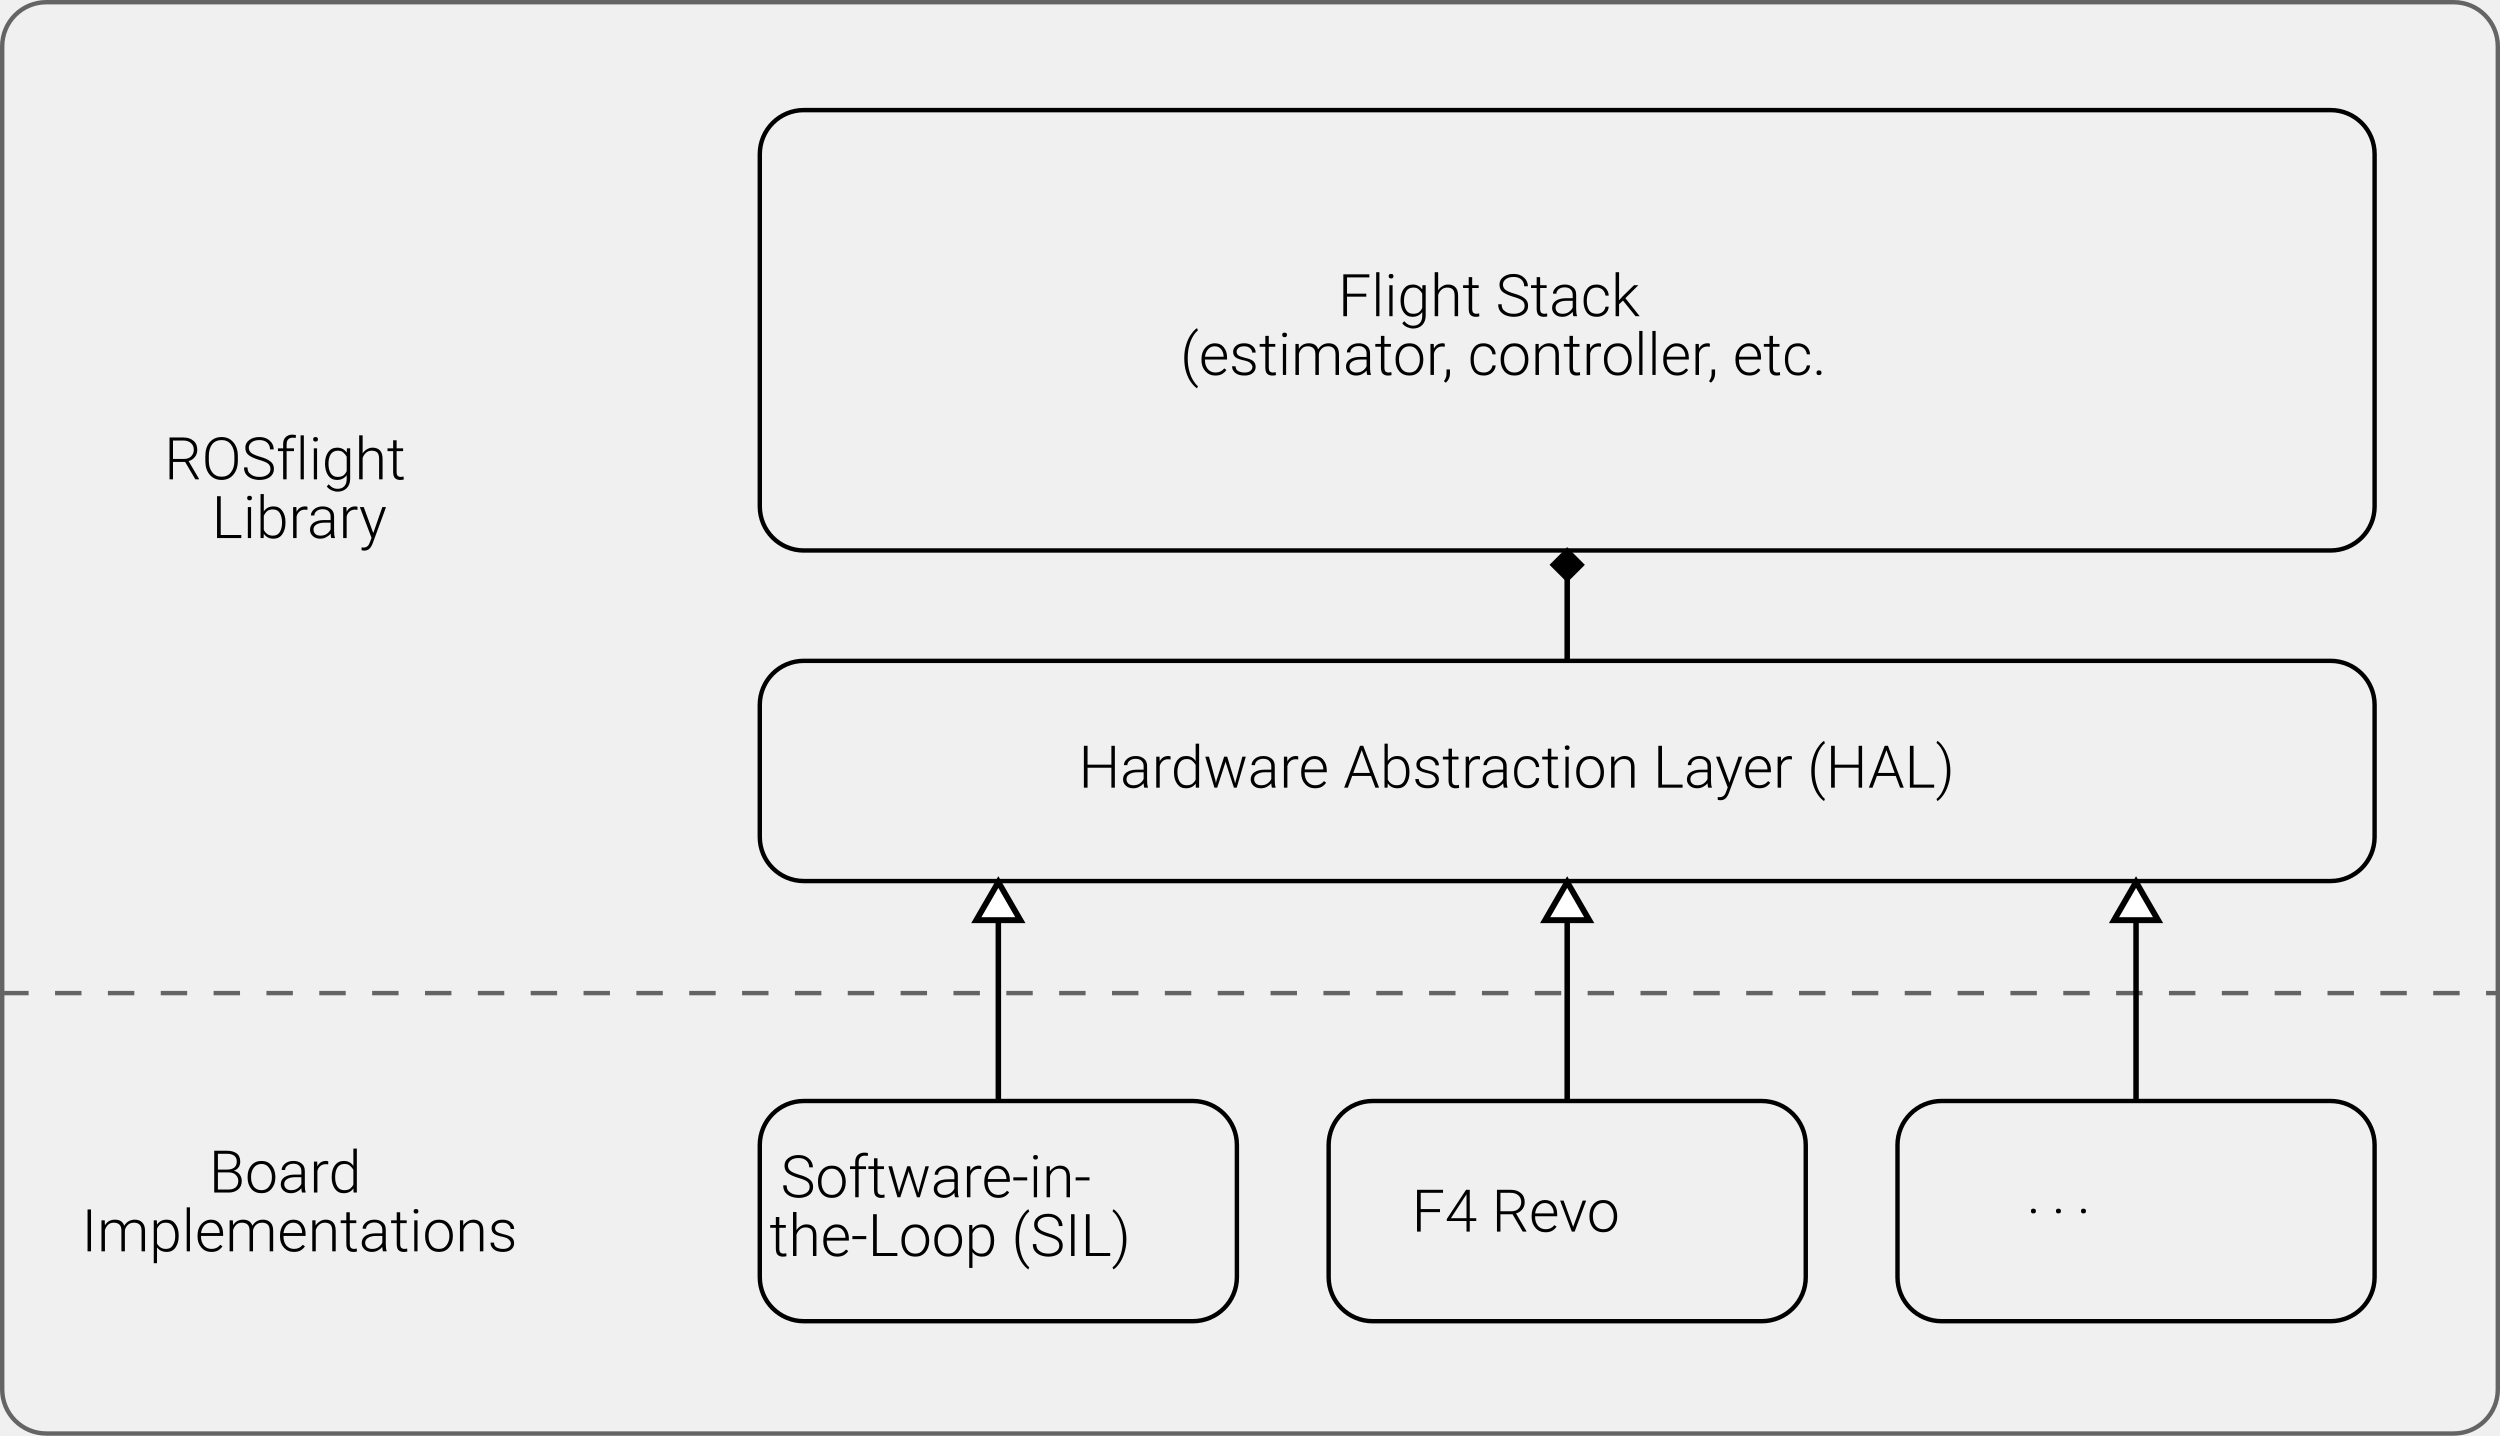
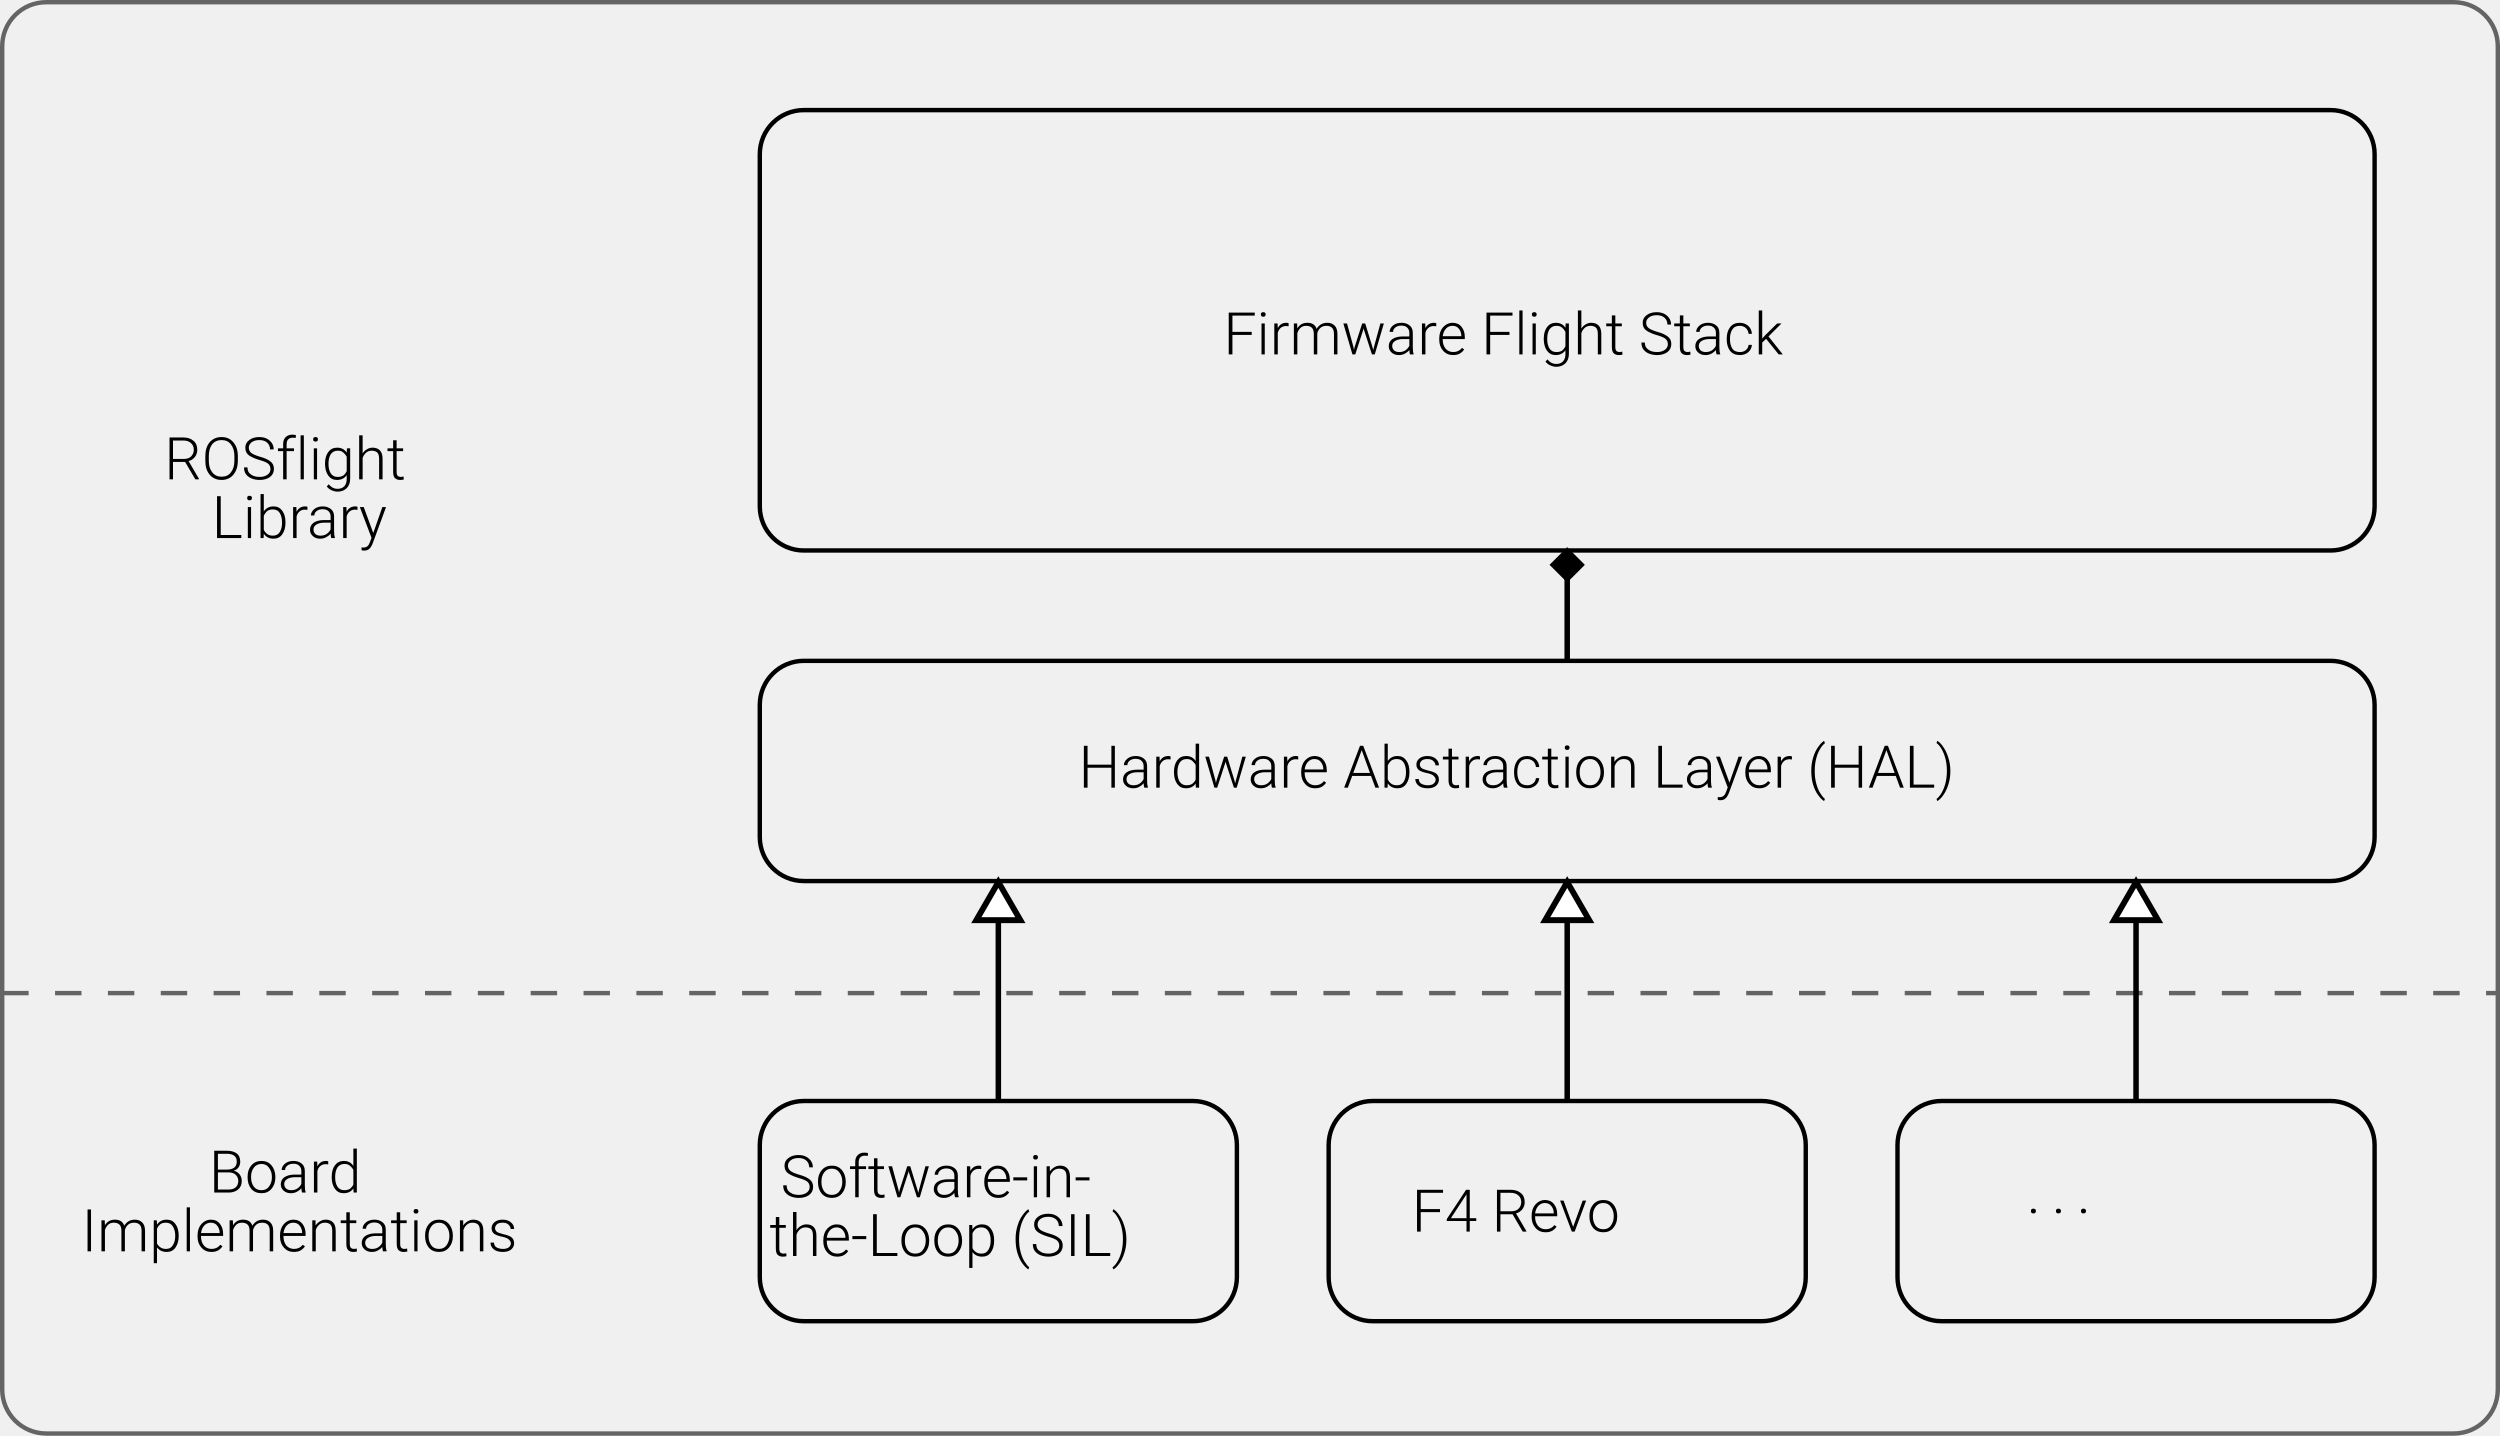
<svg xmlns="http://www.w3.org/2000/svg" width="681.2" height="391.2" viewBox="0 0 180.234 103.505" version="1.1" id="svg8">
  <defs id="defs2">
    <marker orient="auto" refY="0" refX="0" id="DiamondMend" style="overflow:visible">
      <path id="path1224" d="M 0,-7.071 -7.071,0 0,7.071 7.071,0 Z" style="fill:#000000;fill-opacity:1;fill-rule:evenodd;stroke:#000000;stroke-width:1pt;stroke-opacity:1" transform="matrix(0.4,0,0,0.4,-2.6,0)" />
    </marker>
    <marker orient="auto" refY="0" refX="0" id="DiamondMstart" style="overflow:visible">
      <path id="path1215" d="M 0,-7.071 -7.071,0 0,7.071 7.071,0 Z" style="fill:#000000;fill-opacity:1;fill-rule:evenodd;stroke:#000000;stroke-width:1pt;stroke-opacity:1" transform="matrix(0.4,0,0,0.4,2.6,0)" />
    </marker>
    <marker orient="auto" refY="0" refX="0" id="DiamondL" style="overflow:visible">
      <path id="path1203" d="M 0,-7.071 -7.071,0 0,7.071 7.071,0 Z" style="fill:#000000;fill-opacity:1;fill-rule:evenodd;stroke:#000000;stroke-width:1pt;stroke-opacity:1" transform="scale(0.8)" />
    </marker>
    <marker style="overflow:visible" id="marker1430" refX="0" refY="0" orient="auto">
      <path transform="matrix(0.8,0,0,0.8,-4.8,0)" style="fill:#ffffff;fill-rule:evenodd;stroke:#000000;stroke-width:1pt;stroke-opacity:1" d="M 5.77,0 -2.88,5 V -5 Z" id="path1428" />
    </marker>
    <marker style="overflow:visible" id="marker1408" refX="0" refY="0" orient="auto">
      <path transform="matrix(0.8,0,0,0.8,-4.8,0)" style="fill:#ffffff;fill-rule:evenodd;stroke:#000000;stroke-width:1pt;stroke-opacity:1" d="M 5.77,0 -2.88,5 V -5 Z" id="path1406" />
    </marker>
    <marker orient="auto" refY="0" refX="0" id="EmptyTriangleOutL" style="overflow:visible">
      <path id="path1284" d="M 5.77,0 -2.88,5 V -5 Z" style="fill:#ffffff;fill-rule:evenodd;stroke:#000000;stroke-width:1pt;stroke-opacity:1" transform="matrix(0.8,0,0,0.8,-4.8,0)" />
    </marker>
  </defs>
  <g id="layer1" transform="translate(-19.11803,-159.2579)">
    <text xml:space="preserve" style="font-style:normal;font-variant:normal;font-weight:300;font-stretch:normal;font-size:4.233px;line-height:1;font-family:Roboto;-inkscape-font-specification:'Roboto Light';text-align:center;letter-spacing:0px;word-spacing:0px;text-anchor:middle;fill:#000000;fill-opacity:1;stroke:none;stroke-width:0.265" x="43.278" y="193.812" id="text821">
      <tspan id="tspan819" x="43.278" y="193.812" style="stroke-width:0.265">ROSflight</tspan>
      <tspan x="43.278" y="198.046" style="stroke-width:0.265" id="tspan823">Library</tspan>
    </text>
    <text xml:space="preserve" style="font-style:normal;font-variant:normal;font-weight:300;font-stretch:normal;font-size:4.233px;line-height:1;font-family:Roboto;-inkscape-font-specification:'Roboto Light';text-align:center;letter-spacing:0px;word-spacing:0px;text-anchor:middle;fill:#000000;fill-opacity:1;stroke:none;stroke-width:0.265" x="43.286" y="245.233" id="text827">
      <tspan id="tspan825" x="43.286" y="245.233" style="stroke-width:0.265">Board</tspan>
      <tspan x="43.286" y="249.467" style="stroke-width:0.265" id="tspan829">Implementations</tspan>
    </text>
    <g id="g942" transform="translate(4.346718,3.809986)">
      <g id="g948">
        <text xml:space="preserve" style="font-style:normal;font-variant:normal;font-weight:300;font-stretch:normal;font-size:4.233px;line-height:1;font-family:Roboto;-inkscape-font-specification:'Roboto Light';text-align:center;letter-spacing:0px;word-spacing:0px;text-anchor:middle;fill:#000000;fill-opacity:1;stroke:none;stroke-width:0.265" x="127.789" y="178.245" id="text837">
-           <tspan id="tspan835" x="127.789" y="178.245" style="stroke-width:0.265">Flight Stack</tspan>
-           <tspan x="127.789" y="182.479" style="stroke-width:0.265" id="tspan839">(estimator, controller, etc.</tspan>
+           <tspan id="tspan835" x="127.789" y="181.0" style="stroke-width:0.265">Firmware Flight Stack</tspan>
        </text>
        <rect style="fill:none;stroke:#000000;stroke-width:0.318;stroke-linecap:square;stroke-linejoin:miter;stroke-miterlimit:4;stroke-dasharray:none;stroke-dashoffset:0;stroke-opacity:1" id="rect855" width="116.417" height="31.75" x="69.548" y="163.385" rx="3.175" />
      </g>
    </g>
    <g id="g936" transform="translate(0,2.315727)">
      <text id="text833" y="213.723" x="132.072" style="font-style:normal;font-variant:normal;font-weight:300;font-stretch:normal;font-size:4.233px;line-height:1;font-family:Roboto;-inkscape-font-specification:'Roboto Light';text-align:center;letter-spacing:0px;word-spacing:0px;text-anchor:middle;fill:#000000;fill-opacity:1;stroke:none;stroke-width:0.265" xml:space="preserve">
        <tspan style="stroke-width:0.265" y="213.723" x="132.072" id="tspan831">Hardware Abstraction Layer (HAL)</tspan>
      </text>
      <rect rx="3.175" y="204.585" x="73.894" height="15.875" width="116.417" id="rect855-3" style="fill:none;stroke:#000000;stroke-width:0.318;stroke-linecap:square;stroke-linejoin:miter;stroke-miterlimit:4;stroke-dasharray:none;stroke-dashoffset:0;stroke-opacity:1" />
    </g>
    <g id="g921" transform="translate(0,0.5971793)">
      <text id="text843" y="244.98" x="91.228" style="font-style:normal;font-variant:normal;font-weight:300;font-stretch:normal;font-size:4.233px;line-height:1;font-family:Roboto;-inkscape-font-specification:'Roboto Light';text-align:center;letter-spacing:0px;word-spacing:0px;text-anchor:middle;fill:#000000;fill-opacity:1;stroke:none;stroke-width:0.265" xml:space="preserve">
        <tspan style="stroke-width:0.265" y="244.98" x="91.228" id="tspan841">Software-in-</tspan>
        <tspan id="tspan845" style="stroke-width:0.265" y="249.213" x="91.228">the-Loop (SIL)</tspan>
      </text>
      <rect rx="3.175" y="238.036" x="73.894" height="15.875" width="34.396" id="rect855-3-6" style="fill:none;stroke:#000000;stroke-width:0.318;stroke-linecap:square;stroke-linejoin:miter;stroke-miterlimit:4;stroke-dasharray:none;stroke-dashoffset:0;stroke-opacity:1" />
    </g>
    <g id="g926" transform="translate(0,0.5971793)">
      <text id="text849" y="247.457" x="132.008" style="font-style:normal;font-variant:normal;font-weight:300;font-stretch:normal;font-size:4.233px;line-height:1;font-family:Roboto;-inkscape-font-specification:'Roboto Light';text-align:center;letter-spacing:0px;word-spacing:0px;text-anchor:middle;fill:#000000;fill-opacity:1;stroke:none;stroke-width:0.265" xml:space="preserve">
        <tspan style="stroke-width:0.265" y="247.457" x="132.008" id="tspan847">F4 Revo</tspan>
      </text>
      <rect rx="3.175" y="238.036" x="114.905" height="15.875" width="34.396" id="rect855-3-6-7" style="fill:none;stroke:#000000;stroke-width:0.318;stroke-linecap:square;stroke-linejoin:miter;stroke-miterlimit:4;stroke-dasharray:none;stroke-dashoffset:0;stroke-opacity:1" />
    </g>
    <g id="g931" transform="translate(0,0.5971793)">
      <text id="text853" y="246.126" x="173.141" style="font-style:normal;font-variant:normal;font-weight:300;font-stretch:normal;font-size:4.233px;line-height:1;font-family:Roboto;-inkscape-font-specification:'Roboto Light';text-align:center;letter-spacing:0.794px;word-spacing:0px;text-anchor:middle;fill:#000000;fill-opacity:1;stroke:none;stroke-width:0.265" xml:space="preserve">
        <tspan style="letter-spacing:0.794px;stroke-width:0.265" y="246.126" x="173.538" id="tspan851">...</tspan>
      </text>
      <rect rx="3.175" y="238.036" x="155.915" height="15.875" width="34.396" id="rect855-3-6-5" style="fill:none;stroke:#000000;stroke-width:0.318;stroke-linecap:square;stroke-linejoin:miter;stroke-miterlimit:4;stroke-dasharray:none;stroke-dashoffset:0;stroke-opacity:1" />
    </g>
    <rect style="fill:none;stroke:#646464;stroke-width:0.318;stroke-linecap:square;stroke-linejoin:miter;stroke-miterlimit:4;stroke-dasharray:none;stroke-dashoffset:0;stroke-opacity:1" id="rect1114" width="179.917" height="103.188" x="19.277" y="159.417" rx="3.175" />
    <path style="fill:none;stroke:#646464;stroke-width:0.318;stroke-linecap:butt;stroke-linejoin:miter;stroke-miterlimit:4;stroke-dasharray:1.905, 1.905;stroke-dashoffset:0;stroke-opacity:1" d="M 19.277,230.854 H 199.193" id="path1116" />
    <path style="fill:none;stroke:#000000;stroke-width:0.397;stroke-linecap:butt;stroke-linejoin:miter;stroke-miterlimit:4;stroke-dasharray:none;stroke-opacity:1;marker-end:url(#marker1408)" d="M 91.092,238.633 V 222.776" id="path1118" />
    <path style="fill:none;stroke:#000000;stroke-width:0.397;stroke-linecap:butt;stroke-linejoin:miter;stroke-miterlimit:4;stroke-dasharray:none;stroke-opacity:1;marker-end:url(#EmptyTriangleOutL)" d="M 132.103,238.633 V 222.776" id="path1120" />
    <path style="fill:none;stroke:#000000;stroke-width:0.397;stroke-linecap:butt;stroke-linejoin:miter;stroke-miterlimit:4;stroke-dasharray:none;stroke-opacity:1;marker-end:url(#marker1430)" d="M 173.113,238.633 V 222.776" id="path1122" />
    <path style="fill:none;stroke:#000000;stroke-width:0.397;stroke-linecap:butt;stroke-linejoin:miter;stroke-miterlimit:4;stroke-dasharray:none;stroke-opacity:1;marker-end:url(#DiamondMend)" d="m 132.103,206.901 v -7.955" id="path1462" />
  </g>
</svg>
